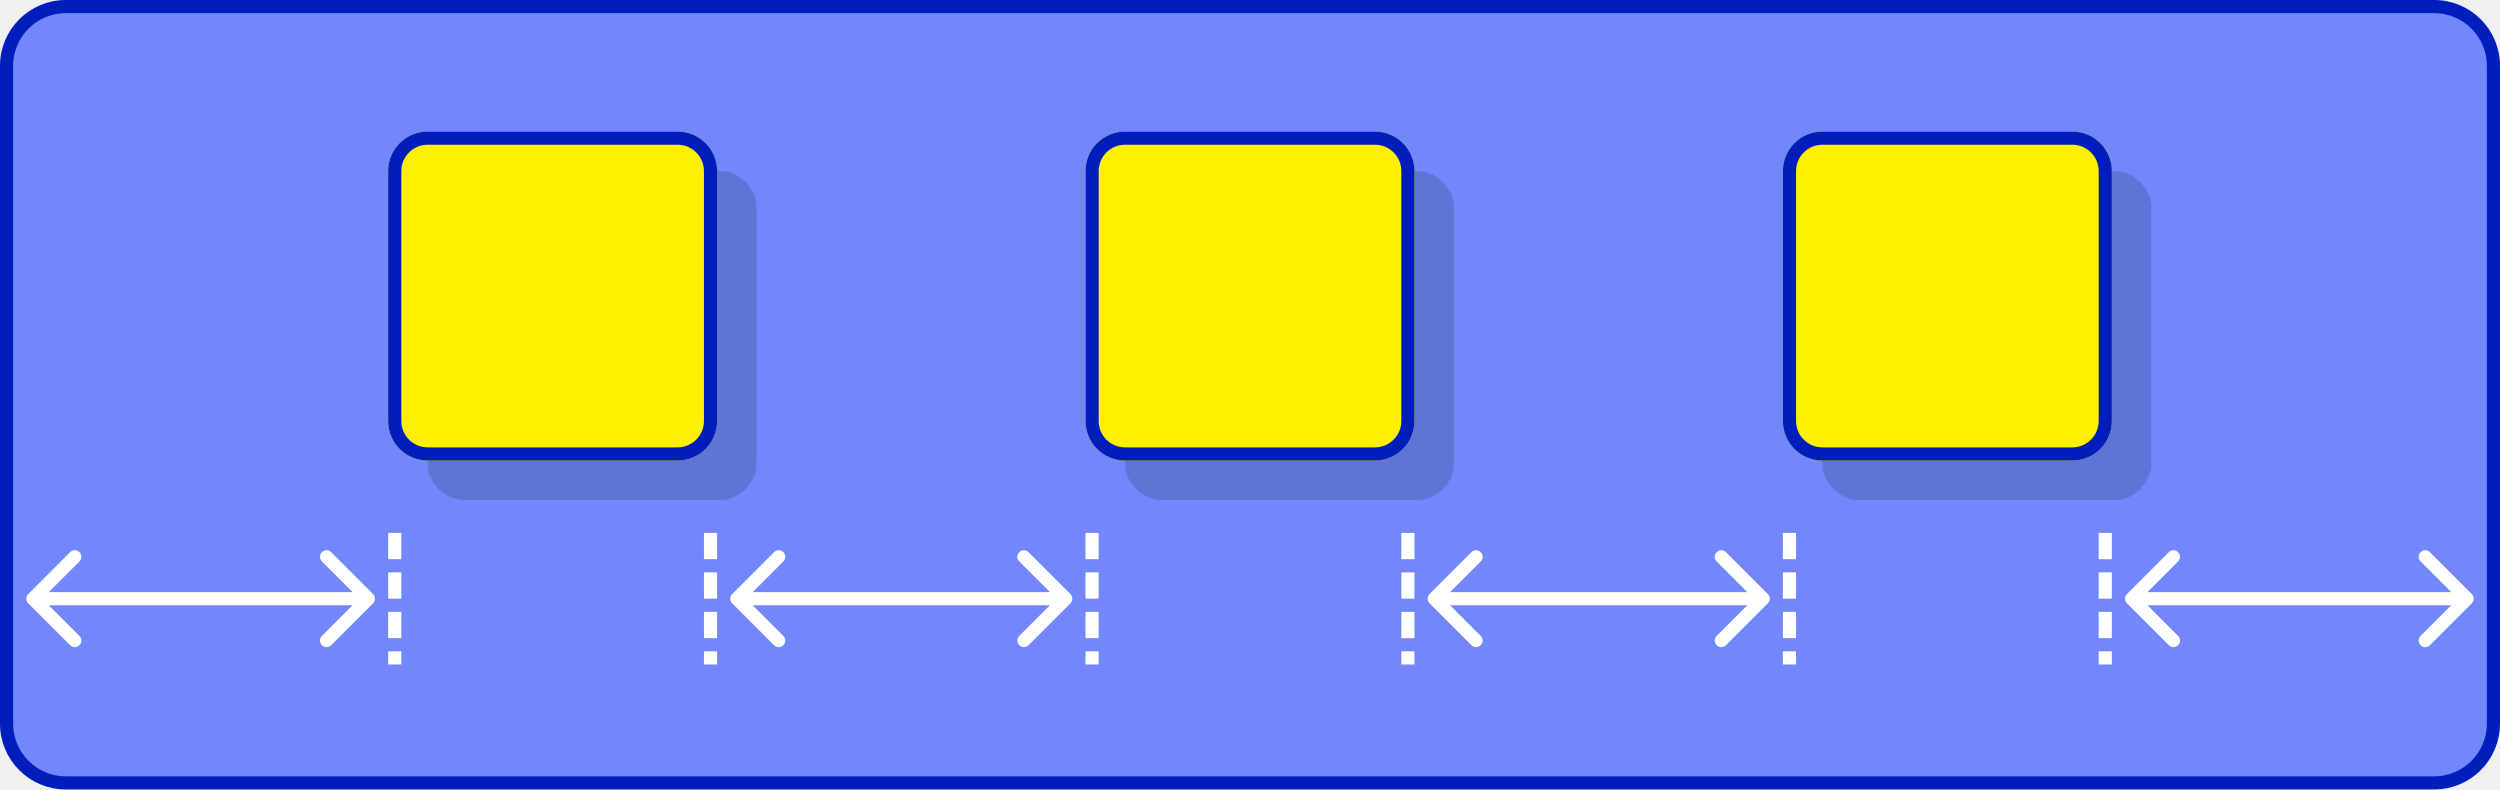
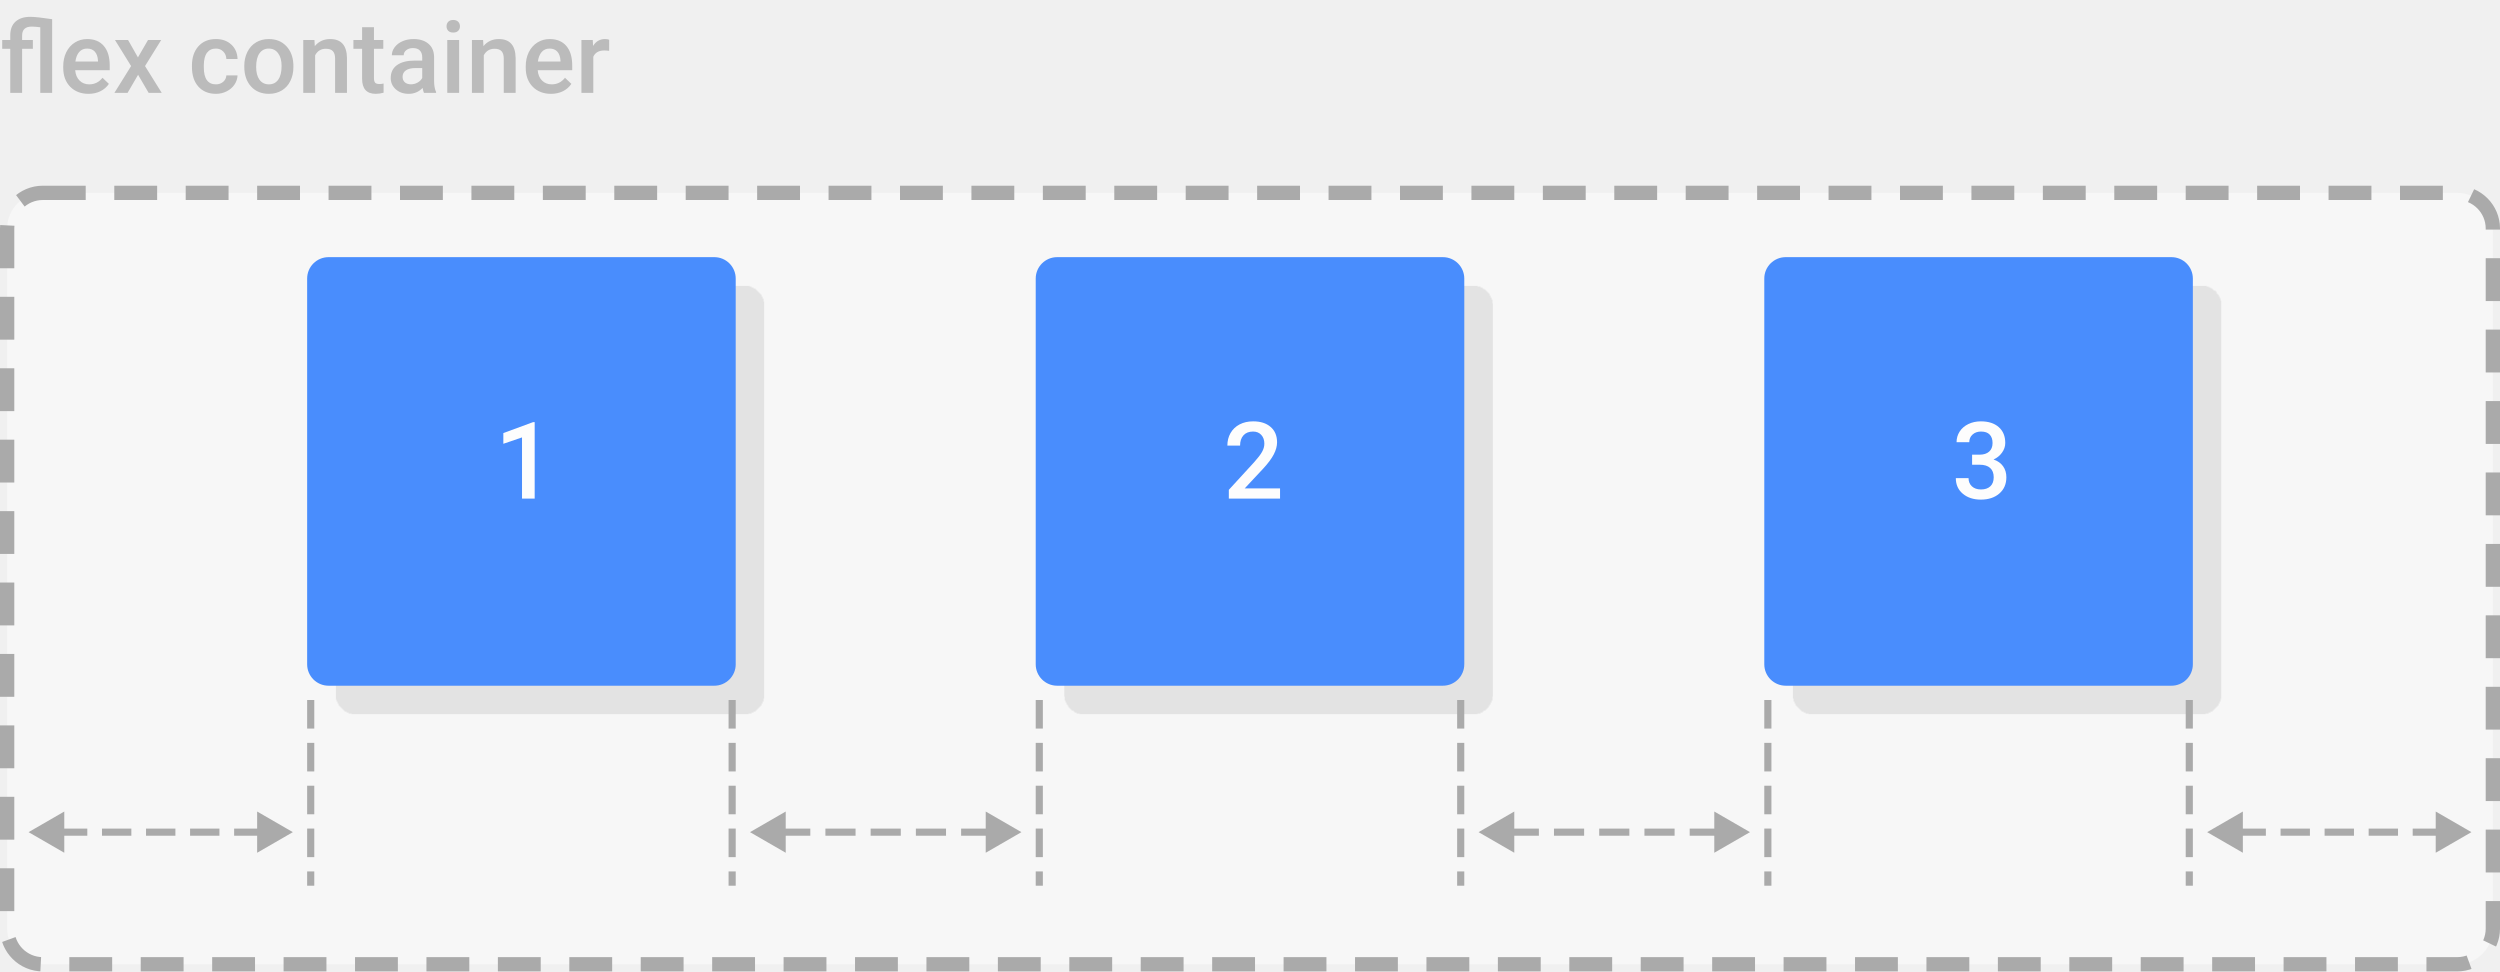
- <svg xmlns="http://www.w3.org/2000/svg" width="380" height="120" viewBox="0 0 380 120" fill="none">
-   <rect x="1" y="1" width="378" height="118" rx="9" fill="#7187FB" stroke="#001EBB" stroke-width="2" />
-   <g filter="url(#filter0_d)">
-     <rect x="59" y="20" width="50" height="50" rx="6" fill="#FFF000" />
-     <rect x="60" y="21" width="48" height="48" rx="5" stroke="#001EBB" stroke-width="2" />
+ <svg xmlns="http://www.w3.org/2000/svg" width="350" height="136" viewBox="0 0 350 136" fill="none">
+   <rect x="1" y="27" width="348" height="108" rx="5" fill="#F7F7F7" stroke="#AAAAAA" stroke-width="2" stroke-dasharray="6 4" />
+   <path d="M5.64 3.819C5.175 3.756 4.774 3.724 4.437 3.724C3.543 3.724 3.097 4.143 3.097 4.981V5.604H4.601V6.834H3.097V13H1.436V6.834H0.308V5.604H1.436V4.94C1.44 4.106 1.686 3.468 2.174 3.026C2.666 2.58 3.359 2.356 4.252 2.356C4.808 2.356 5.824 2.466 7.301 2.685V13H5.64V3.819ZM12.394 13.137C11.341 13.137 10.486 12.806 9.83 12.146C9.178 11.48 8.853 10.596 8.853 9.493V9.288C8.853 8.55 8.994 7.891 9.276 7.312C9.563 6.729 9.965 6.276 10.479 5.952C10.995 5.629 11.569 5.467 12.202 5.467C13.209 5.467 13.986 5.788 14.533 6.431C15.085 7.073 15.36 7.982 15.36 9.158V9.828H10.527C10.578 10.439 10.78 10.922 11.136 11.277C11.496 11.633 11.947 11.81 12.489 11.81C13.25 11.81 13.87 11.503 14.349 10.888L15.244 11.742C14.948 12.184 14.551 12.528 14.055 12.774C13.562 13.016 13.009 13.137 12.394 13.137ZM12.195 6.8C11.74 6.8 11.37 6.959 11.088 7.278C10.81 7.597 10.632 8.042 10.555 8.611H13.72V8.488C13.683 7.932 13.535 7.513 13.275 7.23C13.016 6.943 12.656 6.8 12.195 6.8ZM19.311 8.037L20.72 5.604H22.565L20.303 9.247L22.641 13H20.809L19.332 10.471L17.862 13H16.017L18.355 9.247L16.099 5.604H17.931L19.311 8.037ZM30.222 11.81C30.636 11.81 30.98 11.69 31.254 11.448C31.527 11.207 31.673 10.908 31.691 10.553H33.257C33.239 11.013 33.095 11.444 32.826 11.845C32.557 12.241 32.193 12.556 31.732 12.788C31.272 13.021 30.775 13.137 30.242 13.137C29.208 13.137 28.387 12.802 27.781 12.132C27.175 11.462 26.872 10.537 26.872 9.356V9.186C26.872 8.06 27.173 7.16 27.774 6.485C28.376 5.806 29.196 5.467 30.235 5.467C31.115 5.467 31.83 5.724 32.382 6.239C32.938 6.75 33.23 7.422 33.257 8.256H31.691C31.673 7.832 31.527 7.483 31.254 7.21C30.985 6.937 30.641 6.8 30.222 6.8C29.684 6.8 29.269 6.996 28.977 7.388C28.686 7.775 28.538 8.365 28.533 9.158V9.425C28.533 10.227 28.677 10.826 28.964 11.223C29.256 11.615 29.675 11.81 30.222 11.81ZM34.2 9.233C34.2 8.509 34.344 7.857 34.631 7.278C34.918 6.695 35.321 6.248 35.841 5.938C36.36 5.624 36.957 5.467 37.632 5.467C38.63 5.467 39.439 5.788 40.059 6.431C40.683 7.073 41.02 7.925 41.07 8.987L41.077 9.377C41.077 10.106 40.936 10.758 40.653 11.332C40.375 11.906 39.974 12.351 39.45 12.665C38.931 12.979 38.329 13.137 37.645 13.137C36.602 13.137 35.766 12.79 35.137 12.098C34.512 11.4 34.2 10.473 34.2 9.315V9.233ZM35.861 9.377C35.861 10.138 36.019 10.735 36.333 11.168C36.648 11.596 37.085 11.81 37.645 11.81C38.206 11.81 38.641 11.592 38.951 11.154C39.266 10.717 39.423 10.076 39.423 9.233C39.423 8.486 39.261 7.894 38.938 7.456C38.618 7.019 38.183 6.8 37.632 6.8C37.09 6.8 36.659 7.016 36.34 7.449C36.021 7.878 35.861 8.52 35.861 9.377ZM44.023 5.604L44.071 6.458C44.618 5.797 45.336 5.467 46.225 5.467C47.765 5.467 48.549 6.349 48.576 8.112V13H46.915V8.208C46.915 7.739 46.812 7.392 46.607 7.169C46.407 6.941 46.077 6.827 45.616 6.827C44.946 6.827 44.447 7.13 44.119 7.736V13H42.458V5.604H44.023ZM52.356 3.806V5.604H53.662V6.834H52.356V10.963C52.356 11.245 52.411 11.45 52.52 11.578C52.634 11.701 52.835 11.763 53.122 11.763C53.313 11.763 53.507 11.74 53.703 11.694V12.979C53.325 13.084 52.96 13.137 52.609 13.137C51.333 13.137 50.695 12.433 50.695 11.024V6.834H49.478V5.604H50.695V3.806H52.356ZM59.356 13C59.283 12.859 59.22 12.629 59.165 12.31C58.636 12.861 57.989 13.137 57.224 13.137C56.481 13.137 55.875 12.925 55.405 12.501C54.936 12.077 54.701 11.553 54.701 10.929C54.701 10.14 54.993 9.536 55.576 9.117C56.164 8.693 57.003 8.481 58.092 8.481H59.11V7.996C59.11 7.613 59.003 7.308 58.789 7.08C58.575 6.848 58.249 6.731 57.812 6.731C57.433 6.731 57.123 6.827 56.882 7.019C56.64 7.205 56.52 7.445 56.52 7.736H54.858C54.858 7.331 54.993 6.952 55.262 6.602C55.531 6.246 55.895 5.968 56.355 5.768C56.82 5.567 57.338 5.467 57.907 5.467C58.773 5.467 59.464 5.686 59.978 6.123C60.493 6.556 60.758 7.167 60.772 7.955V11.291C60.772 11.956 60.865 12.487 61.052 12.884V13H59.356ZM57.531 11.804C57.859 11.804 58.167 11.724 58.454 11.565C58.746 11.405 58.965 11.191 59.11 10.922V9.527H58.215C57.6 9.527 57.137 9.634 56.827 9.849C56.517 10.063 56.362 10.366 56.362 10.758C56.362 11.077 56.467 11.332 56.677 11.523C56.891 11.71 57.176 11.804 57.531 11.804ZM64.278 13H62.617V5.604H64.278V13ZM62.515 3.683C62.515 3.427 62.594 3.215 62.754 3.047C62.918 2.878 63.15 2.794 63.451 2.794C63.752 2.794 63.984 2.878 64.148 3.047C64.312 3.215 64.394 3.427 64.394 3.683C64.394 3.933 64.312 4.143 64.148 4.312C63.984 4.476 63.752 4.558 63.451 4.558C63.15 4.558 62.918 4.476 62.754 4.312C62.594 4.143 62.515 3.933 62.515 3.683ZM67.635 5.604L67.683 6.458C68.23 5.797 68.947 5.467 69.836 5.467C71.376 5.467 72.16 6.349 72.188 8.112V13H70.526V8.208C70.526 7.739 70.424 7.392 70.219 7.169C70.018 6.941 69.688 6.827 69.228 6.827C68.558 6.827 68.059 7.13 67.731 7.736V13H66.069V5.604H67.635ZM77.144 13.137C76.091 13.137 75.236 12.806 74.58 12.146C73.928 11.48 73.603 10.596 73.603 9.493V9.288C73.603 8.55 73.744 7.891 74.026 7.312C74.314 6.729 74.715 6.276 75.23 5.952C75.745 5.629 76.319 5.467 76.952 5.467C77.959 5.467 78.736 5.788 79.283 6.431C79.835 7.073 80.11 7.982 80.11 9.158V9.828H75.277C75.328 10.439 75.53 10.922 75.886 11.277C76.246 11.633 76.697 11.81 77.239 11.81C78 11.81 78.62 11.503 79.099 10.888L79.994 11.742C79.698 12.184 79.301 12.528 78.805 12.774C78.312 13.016 77.759 13.137 77.144 13.137ZM76.945 6.8C76.49 6.8 76.12 6.959 75.838 7.278C75.56 7.597 75.382 8.042 75.305 8.611H78.47V8.488C78.433 7.932 78.285 7.513 78.025 7.23C77.766 6.943 77.406 6.8 76.945 6.8ZM85.278 7.121C85.06 7.085 84.834 7.066 84.602 7.066C83.841 7.066 83.328 7.358 83.064 7.941V13H81.402V5.604H82.988L83.029 6.431C83.43 5.788 83.986 5.467 84.697 5.467C84.934 5.467 85.13 5.499 85.285 5.562L85.278 7.121Z" fill="#BBBBBB" />
+   <g opacity="0.8" filter="url(#filter0_d)">
+     <path d="M43 39C43 37.343 44.343 36 46 36H100C101.657 36 103 37.343 103 39V93C103 94.657 101.657 96 100 96H46C44.343 96 43 94.657 43 93V39Z" fill="#1E73FF" />
+     <path d="M74.855 69.8H73.082V61.238L70.468 62.131V60.63L74.628 59.099H74.855V69.8Z" fill="white" />
  </g>
-   <g filter="url(#filter1_d)">
-     <rect x="165" y="20" width="50" height="50" rx="6" fill="#FFF000" />
-     <rect x="166" y="21" width="48" height="48" rx="5" stroke="#001EBB" stroke-width="2" />
+   <g opacity="0.8" filter="url(#filter1_d)">
+     <path d="M145 39C145 37.343 146.343 36 148 36H202C203.657 36 205 37.343 205 39V93C205 94.657 203.657 96 202 96H148C146.343 96 145 94.657 145 93V39Z" fill="#1E73FF" />
+     <path d="M179.206 69.8H172.036V68.577L175.588 64.702C176.101 64.131 176.464 63.655 176.679 63.274C176.899 62.888 177.009 62.502 177.009 62.117C177.009 61.609 176.865 61.199 176.577 60.886C176.293 60.574 175.91 60.417 175.427 60.417C174.851 60.417 174.404 60.593 174.086 60.945C173.769 61.296 173.61 61.777 173.61 62.388H171.831C171.831 61.738 171.977 61.155 172.27 60.637C172.568 60.115 172.99 59.709 173.537 59.421C174.089 59.133 174.724 58.989 175.441 58.989C176.477 58.989 177.292 59.251 177.888 59.773C178.488 60.291 178.789 61.008 178.789 61.926C178.789 62.459 178.637 63.018 178.334 63.603C178.037 64.185 177.546 64.846 176.862 65.588L174.255 68.379H179.206V69.8Z" fill="white" />
  </g>
-   <g filter="url(#filter2_d)">
-     <rect x="271" y="20" width="50" height="50" rx="6" fill="#FFF000" />
-     <rect x="272" y="21" width="48" height="48" rx="5" stroke="#001EBB" stroke-width="2" />
+   <g opacity="0.8" filter="url(#filter2_d)">
+     <path d="M247 39C247 37.343 248.343 36 250 36H304C305.657 36 307 37.343 307 39V93C307 94.657 305.657 96 304 96H250C248.343 96 247 94.657 247 93V39Z" fill="#1E73FF" />
+     <path d="M276.094 63.655H277.178C277.725 63.65 278.157 63.508 278.474 63.23C278.796 62.952 278.958 62.549 278.958 62.022C278.958 61.514 278.823 61.121 278.555 60.842C278.291 60.559 277.886 60.417 277.339 60.417C276.86 60.417 276.467 60.557 276.16 60.835C275.852 61.108 275.698 61.467 275.698 61.912H273.918C273.918 61.365 274.062 60.867 274.351 60.417C274.644 59.968 275.049 59.619 275.566 59.37C276.089 59.116 276.672 58.989 277.317 58.989C278.381 58.989 279.216 59.258 279.822 59.795C280.432 60.327 280.737 61.069 280.737 62.022C280.737 62.5 280.583 62.952 280.276 63.377C279.973 63.796 279.58 64.114 279.097 64.329C279.683 64.529 280.127 64.844 280.43 65.273C280.737 65.703 280.891 66.216 280.891 66.811C280.891 67.769 280.562 68.53 279.902 69.097C279.248 69.663 278.386 69.946 277.317 69.946C276.292 69.946 275.452 69.673 274.797 69.126C274.143 68.579 273.816 67.852 273.816 66.943H275.596C275.596 67.412 275.752 67.793 276.064 68.086C276.382 68.379 276.807 68.525 277.339 68.525C277.891 68.525 278.325 68.379 278.643 68.086C278.96 67.793 279.119 67.368 279.119 66.811C279.119 66.25 278.953 65.818 278.621 65.515C278.289 65.212 277.795 65.061 277.141 65.061H276.094V63.655Z" fill="white" />
  </g>
-   <path d="M60 81V101" stroke="white" stroke-width="2" stroke-dasharray="4 2" />
-   <path d="M108 81V101" stroke="white" stroke-width="2" stroke-dasharray="4 2" />
-   <path d="M166 81V101" stroke="white" stroke-width="2" stroke-dasharray="4 2" />
-   <path d="M214 81V101" stroke="white" stroke-width="2" stroke-dasharray="4 2" />
-   <path d="M272 81V101" stroke="white" stroke-width="2" stroke-dasharray="4 2" />
-   <path d="M320 81V101" stroke="white" stroke-width="2" stroke-dasharray="4 2" />
-   <path d="M4.293 90.293C3.902 90.683 3.902 91.317 4.293 91.707L10.657 98.071C11.047 98.462 11.681 98.462 12.071 98.071C12.462 97.68 12.462 97.047 12.071 96.657L6.414 91L12.071 85.343C12.462 84.953 12.462 84.32 12.071 83.929C11.681 83.538 11.047 83.538 10.657 83.929L4.293 90.293ZM56.707 91.707C57.098 91.317 57.098 90.683 56.707 90.293L50.343 83.929C49.953 83.538 49.319 83.538 48.929 83.929C48.538 84.32 48.538 84.953 48.929 85.343L54.586 91L48.929 96.657C48.538 97.047 48.538 97.68 48.929 98.071C49.319 98.462 49.953 98.462 50.343 98.071L56.707 91.707ZM5 92H56V90H5V92Z" fill="white" />
-   <path d="M323.293 90.293C322.902 90.683 322.902 91.317 323.293 91.707L329.657 98.071C330.047 98.462 330.681 98.462 331.071 98.071C331.462 97.68 331.462 97.047 331.071 96.657L325.414 91L331.071 85.343C331.462 84.953 331.462 84.32 331.071 83.929C330.681 83.538 330.047 83.538 329.657 83.929L323.293 90.293ZM375.707 91.707C376.098 91.317 376.098 90.683 375.707 90.293L369.343 83.929C368.953 83.538 368.319 83.538 367.929 83.929C367.538 84.32 367.538 84.953 367.929 85.343L373.586 91L367.929 96.657C367.538 97.047 367.538 97.68 367.929 98.071C368.319 98.462 368.953 98.462 369.343 98.071L375.707 91.707ZM324 92H375V90H324V92Z" fill="white" />
-   <path d="M111.293 90.293C110.902 90.683 110.902 91.317 111.293 91.707L117.657 98.071C118.047 98.462 118.681 98.462 119.071 98.071C119.462 97.68 119.462 97.047 119.071 96.657L113.414 91L119.071 85.343C119.462 84.953 119.462 84.32 119.071 83.929C118.681 83.538 118.047 83.538 117.657 83.929L111.293 90.293ZM162.707 91.707C163.098 91.317 163.098 90.683 162.707 90.293L156.343 83.929C155.953 83.538 155.319 83.538 154.929 83.929C154.538 84.32 154.538 84.953 154.929 85.343L160.586 91L154.929 96.657C154.538 97.047 154.538 97.68 154.929 98.071C155.319 98.462 155.953 98.462 156.343 98.071L162.707 91.707ZM112 92H162V90H112V92Z" fill="white" />
-   <path d="M217.293 90.293C216.902 90.683 216.902 91.317 217.293 91.707L223.657 98.071C224.047 98.462 224.681 98.462 225.071 98.071C225.462 97.68 225.462 97.047 225.071 96.657L219.414 91L225.071 85.343C225.462 84.953 225.462 84.32 225.071 83.929C224.681 83.538 224.047 83.538 223.657 83.929L217.293 90.293ZM268.707 91.707C269.098 91.317 269.098 90.683 268.707 90.293L262.343 83.929C261.953 83.538 261.319 83.538 260.929 83.929C260.538 84.32 260.538 84.953 260.929 85.343L266.586 91L260.929 96.657C260.538 97.047 260.538 97.68 260.929 98.071C261.319 98.462 261.953 98.462 262.343 98.071L268.707 91.707ZM218 92H268V90H218V92Z" fill="white" />
+   <path d="M43.5 98L43.5 124" stroke="#AAAAAA" stroke-dasharray="4 2" />
+   <path d="M102.5 98L102.5 124" stroke="#AAAAAA" stroke-dasharray="4 2" />
+   <path d="M145.5 98L145.5 124" stroke="#AAAAAA" stroke-dasharray="4 2" />
+   <path d="M204.5 98L204.5 124" stroke="#AAAAAA" stroke-dasharray="4 2" />
+   <path d="M247.5 98L247.5 124" stroke="#AAAAAA" stroke-dasharray="4 2" />
+   <path d="M306.5 98L306.5 124" stroke="#AAAAAA" stroke-dasharray="4 2" />
+   <path d="M4 116.5L9 119.387V113.613L4 116.5ZM41 116.5L36 113.613V119.387L41 116.5ZM8.111 117H12.222V116H8.111V117ZM14.278 117H18.389V116H14.278V117ZM20.444 117H24.556V116H20.444V117ZM26.611 117H30.722V116H26.611V117ZM32.778 117H36.889V116H32.778V117Z" fill="#AAAAAA" />
+   <path d="M105 116.5L110 119.387V113.613L105 116.5ZM143 116.5L138 113.613V119.387L143 116.5ZM109.222 117H113.444V116H109.222V117ZM115.556 117H119.778V116H115.556V117ZM121.889 117H126.111V116H121.889V117ZM128.222 117H132.444V116H128.222V117ZM134.556 117H138.778V116H134.556V117Z" fill="#AAAAAA" />
+   <path d="M207 116.5L212 119.387V113.613L207 116.5ZM245 116.5L240 113.613V119.387L245 116.5ZM211.222 117H215.444V116H211.222V117ZM217.556 117H221.778V116H217.556V117ZM223.889 117H228.111V116H223.889V117ZM230.222 117H234.444V116H230.222V117ZM236.556 117H240.778V116H236.556V117Z" fill="#AAAAAA" />
+   <path d="M309 116.5L314 119.387V113.613L309 116.5ZM346 116.5L341 113.613V119.387L346 116.5ZM313.111 117H317.222V116H313.111V117ZM319.278 117H323.389V116H319.278V117ZM325.444 117H329.556V116H325.444V117ZM331.611 117H335.722V116H331.611V117ZM337.778 117H341.889V116H337.778V117Z" fill="#AAAAAA" />
  <defs>
-     <filter id="filter0_d" x="59" y="20" width="56" height="56" filterUnits="userSpaceOnUse" color-interpolation-filters="sRGB">
+     <filter id="filter0_d" x="43" y="36" width="64" height="64" filterUnits="userSpaceOnUse" color-interpolation-filters="sRGB">
      <feFlood flood-opacity="0" result="BackgroundImageFix" />
      <feColorMatrix in="SourceAlpha" type="matrix" values="0 0 0 0 0 0 0 0 0 0 0 0 0 0 0 0 0 0 127 0" />
-       <feOffset dx="6" dy="6" />
-       <feColorMatrix type="matrix" values="0 0 0 0 0 0 0 0 0 0 0 0 0 0 0 0 0 0 0.15 0" />
+       <feOffset dx="4" dy="4" />
+       <feColorMatrix type="matrix" values="0 0 0 0 0 0 0 0 0 0 0 0 0 0 0 0 0 0 0.1 0" />
      <feBlend mode="normal" in2="BackgroundImageFix" result="effect1_dropShadow" />
      <feBlend mode="normal" in="SourceGraphic" in2="effect1_dropShadow" result="shape" />
    </filter>
-     <filter id="filter1_d" x="165" y="20" width="56" height="56" filterUnits="userSpaceOnUse" color-interpolation-filters="sRGB">
+     <filter id="filter1_d" x="145" y="36" width="64" height="64" filterUnits="userSpaceOnUse" color-interpolation-filters="sRGB">
      <feFlood flood-opacity="0" result="BackgroundImageFix" />
      <feColorMatrix in="SourceAlpha" type="matrix" values="0 0 0 0 0 0 0 0 0 0 0 0 0 0 0 0 0 0 127 0" />
-       <feOffset dx="6" dy="6" />
-       <feColorMatrix type="matrix" values="0 0 0 0 0 0 0 0 0 0 0 0 0 0 0 0 0 0 0.15 0" />
+       <feOffset dx="4" dy="4" />
+       <feColorMatrix type="matrix" values="0 0 0 0 0 0 0 0 0 0 0 0 0 0 0 0 0 0 0.1 0" />
      <feBlend mode="normal" in2="BackgroundImageFix" result="effect1_dropShadow" />
      <feBlend mode="normal" in="SourceGraphic" in2="effect1_dropShadow" result="shape" />
    </filter>
-     <filter id="filter2_d" x="271" y="20" width="56" height="56" filterUnits="userSpaceOnUse" color-interpolation-filters="sRGB">
+     <filter id="filter2_d" x="247" y="36" width="64" height="64" filterUnits="userSpaceOnUse" color-interpolation-filters="sRGB">
      <feFlood flood-opacity="0" result="BackgroundImageFix" />
      <feColorMatrix in="SourceAlpha" type="matrix" values="0 0 0 0 0 0 0 0 0 0 0 0 0 0 0 0 0 0 127 0" />
-       <feOffset dx="6" dy="6" />
-       <feColorMatrix type="matrix" values="0 0 0 0 0 0 0 0 0 0 0 0 0 0 0 0 0 0 0.15 0" />
+       <feOffset dx="4" dy="4" />
+       <feColorMatrix type="matrix" values="0 0 0 0 0 0 0 0 0 0 0 0 0 0 0 0 0 0 0.1 0" />
      <feBlend mode="normal" in2="BackgroundImageFix" result="effect1_dropShadow" />
      <feBlend mode="normal" in="SourceGraphic" in2="effect1_dropShadow" result="shape" />
    </filter>
  </defs>
</svg>
